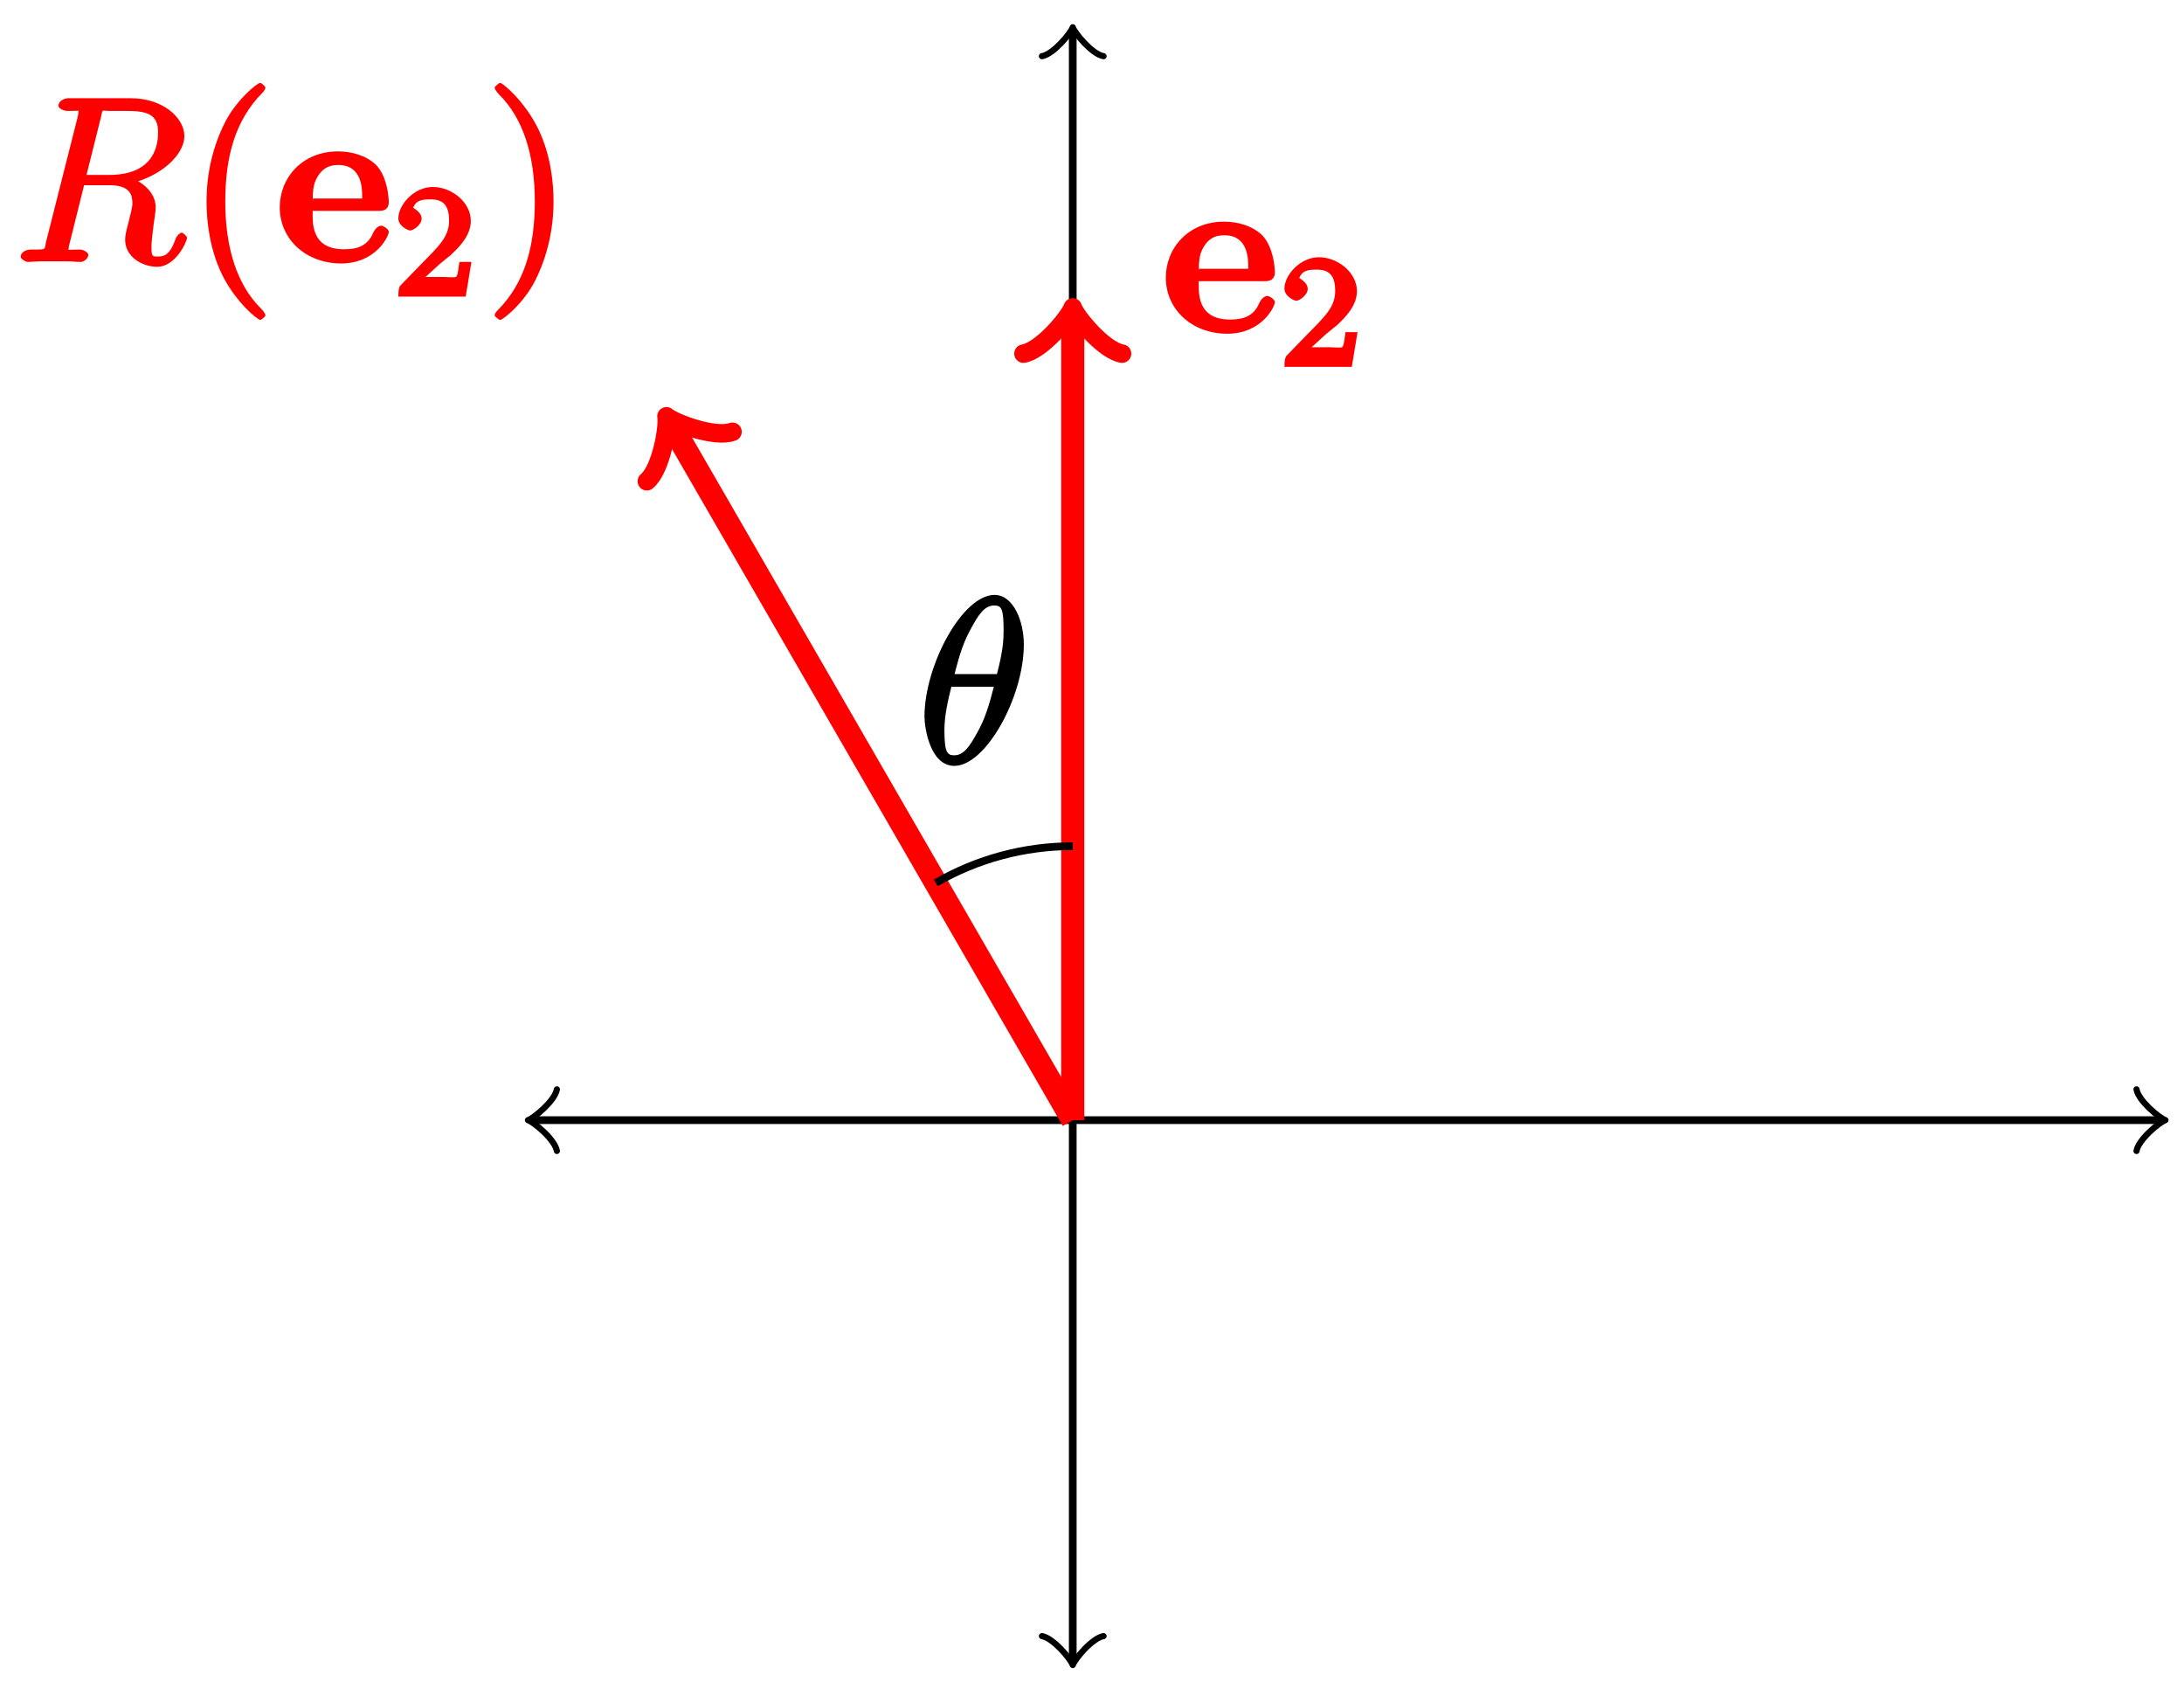
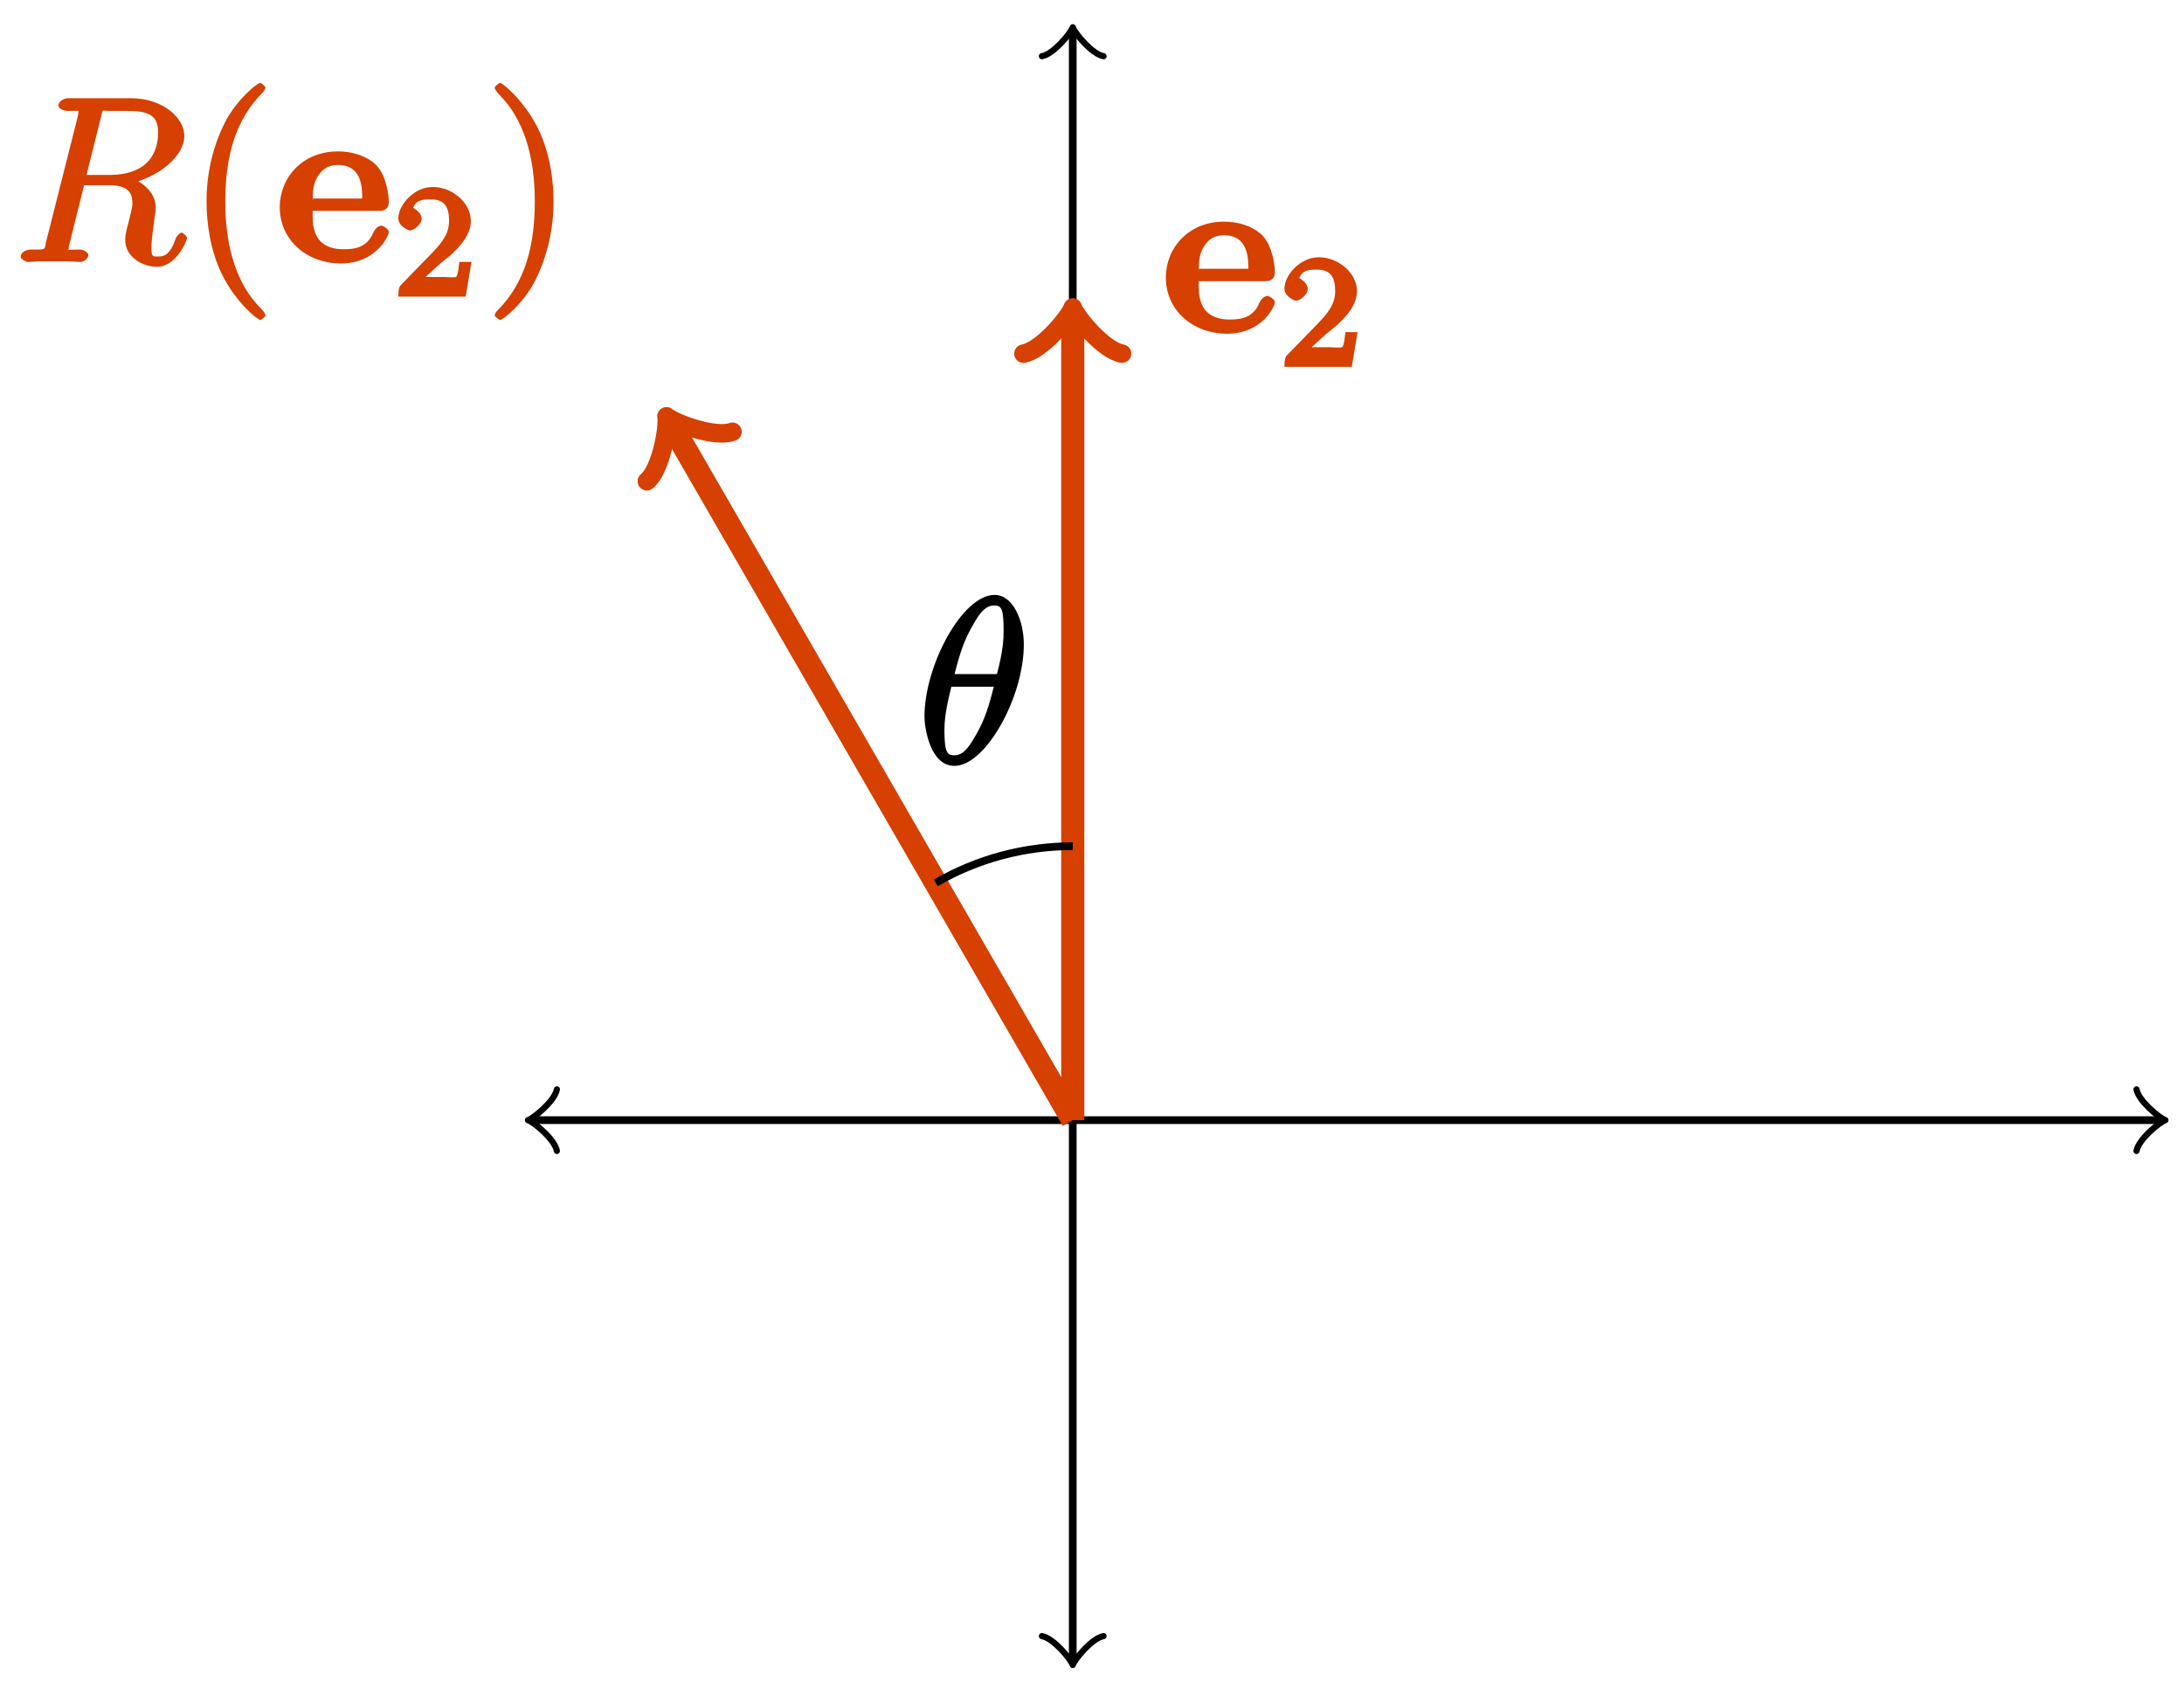
<svg xmlns="http://www.w3.org/2000/svg" xmlns:xlink="http://www.w3.org/1999/xlink" width="113pt" height="87pt" viewBox="0 0 113 87" version="1.1">
  <defs>
    <g>
      <symbol overflow="visible" id="glyph0-0">
        <path style="stroke:none;" d="" />
      </symbol>
      <symbol overflow="visible" id="glyph0-1">
        <path style="stroke:none;" d="M 5.406 -2.641 C 5.672 -2.641 5.875 -2.781 5.875 -3.078 C 5.875 -3.438 5.766 -4.453 5.219 -5.016 C 4.703 -5.516 3.938 -5.719 3.25 -5.719 C 1.391 -5.719 0.234 -4.344 0.234 -2.828 C 0.234 -1.156 1.609 0.078 3.406 0.078 C 5.219 0.078 5.875 -1.344 5.875 -1.547 C 5.875 -1.719 5.562 -1.875 5.5 -1.875 C 5.312 -1.875 5.156 -1.688 5.078 -1.531 C 4.766 -0.75 4.125 -0.656 3.547 -0.656 C 1.812 -0.656 1.938 -2.109 1.938 -2.641 Z M 1.938 -3.125 C 1.953 -3.625 1.938 -3.984 2.188 -4.406 C 2.422 -4.797 2.734 -5.016 3.25 -5.016 C 4.531 -5.016 4.5 -3.734 4.5 -3.281 L 1.953 -3.281 Z M 1.938 -3.125 " />
      </symbol>
      <symbol overflow="visible" id="glyph1-0">
        <path style="stroke:none;" d="" />
      </symbol>
      <symbol overflow="visible" id="glyph1-1">
        <path style="stroke:none;" d="M 2.375 -1.688 C 2.5 -1.797 2.844 -2.062 2.969 -2.172 C 3.453 -2.625 3.984 -3.203 3.984 -3.922 C 3.984 -4.875 3 -5.672 2.016 -5.672 C 1.047 -5.672 0.234 -4.75 0.234 -4.047 C 0.234 -3.656 0.734 -3.422 0.844 -3.422 C 1.016 -3.422 1.438 -3.719 1.438 -4.031 C 1.438 -4.438 0.859 -4.625 1.016 -4.625 C 1.172 -5.016 1.531 -5.031 1.922 -5.031 C 2.656 -5.031 2.859 -4.594 2.859 -3.922 C 2.859 -3.094 2.328 -2.609 1.391 -1.656 L 0.375 -0.609 C 0.281 -0.531 0.234 -0.375 0.234 0 L 3.719 0 L 4.016 -1.797 L 3.391 -1.797 C 3.344 -1.453 3.328 -1.172 3.234 -1.031 C 3.188 -0.969 2.719 -1.016 2.594 -1.016 L 1.172 -1.016 L 1.297 -0.703 Z M 2.375 -1.688 " />
      </symbol>
      <symbol overflow="visible" id="glyph2-0">
        <path style="stroke:none;" d="" />
      </symbol>
      <symbol overflow="visible" id="glyph2-1">
        <path style="stroke:none;" d="M 4.547 -7.5 C 4.656 -7.938 4.547 -7.812 5.016 -7.812 L 5.875 -7.812 C 6.906 -7.812 7.5 -7.656 7.5 -6.719 C 7.5 -6.109 7.359 -4.5 4.953 -4.5 L 3.797 -4.5 Z M 6.062 -4.062 C 7.547 -4.391 8.859 -5.484 8.859 -6.516 C 8.859 -7.453 7.75 -8.469 6.094 -8.469 L 2.859 -8.469 C 2.625 -8.469 2.344 -8.312 2.344 -8.078 C 2.344 -7.953 2.594 -7.812 2.828 -7.812 C 3.531 -7.812 3.375 -7.859 3.375 -7.734 C 3.375 -7.703 3.375 -7.641 3.328 -7.453 L 1.703 -1.031 C 1.609 -0.609 1.75 -0.641 0.922 -0.641 C 0.641 -0.641 0.391 -0.484 0.391 -0.266 C 0.391 -0.141 0.688 0 0.734 0 C 0.938 0 1.188 -0.031 1.422 -0.031 L 2.828 -0.031 C 3.047 -0.031 3.297 0 3.516 0 C 3.609 0 3.891 -0.141 3.891 -0.375 C 3.891 -0.484 3.641 -0.641 3.453 -0.641 C 2.719 -0.641 2.875 -0.578 2.875 -0.703 C 2.875 -0.719 2.875 -0.797 2.906 -0.891 L 3.672 -3.969 L 4.984 -3.969 C 6.125 -3.969 6.172 -3.391 6.172 -3 C 6.172 -2.828 6.047 -2.359 5.969 -2.047 C 5.828 -1.5 5.797 -1.359 5.797 -1.141 C 5.797 -0.281 6.656 0.25 7.453 0.25 C 8.422 0.25 9 -1.078 9 -1.25 C 9 -1.328 8.781 -1.516 8.719 -1.516 C 8.625 -1.516 8.422 -1.297 8.406 -1.188 C 8.109 -0.344 7.797 -0.281 7.5 -0.281 C 7.203 -0.281 7.156 -0.266 7.156 -0.797 C 7.156 -1.094 7.297 -2.172 7.312 -2.234 C 7.375 -2.672 7.375 -2.719 7.375 -2.828 C 7.375 -3.688 6.516 -4.219 6.062 -4.359 Z M 6.062 -4.062 " />
      </symbol>
      <symbol overflow="visible" id="glyph2-2">
        <path style="stroke:none;" d="M 5.453 -6.156 C 5.453 -7.375 4.906 -8.719 3.938 -8.719 C 2.266 -8.719 0.312 -5.062 0.312 -2.422 C 0.312 -1.875 0.594 0.125 1.859 0.125 C 3.484 0.125 5.453 -3.438 5.453 -6.156 Z M 1.828 -4.469 C 2.016 -5.172 2.219 -6.078 2.688 -6.922 C 3.078 -7.641 3.391 -8.172 3.922 -8.172 C 4.312 -8.172 4.406 -7.984 4.406 -6.844 C 4.406 -6.406 4.375 -5.812 4.062 -4.625 L 1.859 -4.625 Z M 3.938 -4.109 C 3.641 -2.938 3.438 -2.297 3.016 -1.547 C 2.672 -0.938 2.359 -0.422 1.859 -0.422 C 1.5 -0.422 1.344 -0.547 1.344 -1.734 C 1.344 -2.516 1.547 -3.328 1.703 -3.969 L 3.906 -3.969 Z M 3.938 -4.109 " />
      </symbol>
      <symbol overflow="visible" id="glyph3-0">
        <path style="stroke:none;" d="" />
      </symbol>
      <symbol overflow="visible" id="glyph3-1">
        <path style="stroke:none;" d="M 4.047 2.766 C 4.047 2.719 4 2.594 3.797 2.391 C 2.594 1.188 1.969 -0.688 1.969 -3.125 C 1.969 -5.438 2.484 -7.328 3.875 -8.734 C 4 -8.844 4.047 -8.984 4.047 -9.016 C 4.047 -9.078 3.828 -9.266 3.781 -9.266 C 3.625 -9.266 2.516 -8.359 1.938 -7.188 C 1.328 -5.969 1 -4.594 1 -3.125 C 1 -2.062 1.172 -0.641 1.797 0.641 C 2.5 2.078 3.641 3 3.781 3 C 3.828 3 4.047 2.828 4.047 2.766 Z M 4.047 2.766 " />
      </symbol>
      <symbol overflow="visible" id="glyph3-2">
        <path style="stroke:none;" d="M 3.531 -3.125 C 3.531 -4.031 3.406 -5.516 2.734 -6.891 C 2.031 -8.328 0.891 -9.266 0.766 -9.266 C 0.719 -9.266 0.484 -9.078 0.484 -9.016 C 0.484 -8.984 0.531 -8.844 0.734 -8.641 C 1.938 -7.438 2.562 -5.562 2.562 -3.125 C 2.562 -0.812 2.047 1.078 0.656 2.484 C 0.531 2.594 0.484 2.719 0.484 2.766 C 0.484 2.828 0.719 3 0.766 3 C 0.922 3 2.016 2.109 2.594 0.938 C 3.203 -0.281 3.531 -1.688 3.531 -3.125 Z M 3.531 -3.125 " />
      </symbol>
    </g>
  </defs>
  <g id="surface1">
    <path style="fill:none;stroke-width:0.399;stroke-linecap:butt;stroke-linejoin:miter;stroke:rgb(0%,0%,0%);stroke-opacity:1;stroke-miterlimit:10;" d="M -27.887 -0 L 56.234 -0 " transform="matrix(1,0,0,-1,55.504,57.945)" />
    <path style="fill:none;stroke-width:0.319;stroke-linecap:round;stroke-linejoin:round;stroke:rgb(0%,0%,0%);stroke-opacity:1;stroke-miterlimit:10;" d="M -1.197 1.594 C -1.095 0.996 -0.002 0.098 0.299 0 C -0.002 -0.101 -1.095 -0.996 -1.197 -1.593 " transform="matrix(-1,0,0,1,27.61548,57.945)" />
    <path style="fill:none;stroke-width:0.319;stroke-linecap:round;stroke-linejoin:round;stroke:rgb(0%,0%,0%);stroke-opacity:1;stroke-miterlimit:10;" d="M -1.196 1.593 C -1.095 0.996 -0.001 0.101 0.3 -0 C -0.001 -0.098 -1.095 -0.996 -1.196 -1.594 " transform="matrix(1,0,0,-1,111.7393,57.945)" />
    <path style="fill:none;stroke-width:0.399;stroke-linecap:butt;stroke-linejoin:miter;stroke:rgb(0%,0%,0%);stroke-opacity:1;stroke-miterlimit:10;" d="M -0 -27.887 L -0 56.234 " transform="matrix(1,0,0,-1,55.504,57.945)" />
    <path style="fill:none;stroke-width:0.319;stroke-linecap:round;stroke-linejoin:round;stroke:rgb(0%,0%,0%);stroke-opacity:1;stroke-miterlimit:10;" d="M -1.197 1.594 C -1.095 0.996 -0.001 0.101 0.299 -0 C -0.001 -0.098 -1.095 -0.996 -1.197 -1.594 " transform="matrix(0,1,1,0,55.504,85.83352)" />
    <path style="fill:none;stroke-width:0.319;stroke-linecap:round;stroke-linejoin:round;stroke:rgb(0%,0%,0%);stroke-opacity:1;stroke-miterlimit:10;" d="M -1.197 1.594 C -1.095 0.996 -0.001 0.098 0.3 0 C -0.001 -0.101 -1.095 -0.996 -1.197 -1.594 " transform="matrix(0,-1,-1,0,55.504,1.70966)" />
-     <path style="fill:none;stroke-width:1.196;stroke-linecap:butt;stroke-linejoin:miter;stroke:rgb(100%,0%,0%);stroke-opacity:1;stroke-miterlimit:10;" d="M -0 -0 L -0 41.562 " transform="matrix(1,0,0,-1,55.504,57.945)" />
-     <path style="fill:none;stroke-width:0.956;stroke-linecap:round;stroke-linejoin:round;stroke:rgb(100%,0%,0%);stroke-opacity:1;stroke-miterlimit:10;" d="M -1.912 2.551 C -1.752 1.594 -0.002 0.16 0.479 0 C -0.002 -0.16 -1.752 -1.594 -1.912 -2.551 " transform="matrix(0,-1,-1,0,55.504,16.38122)" />
-     <g style="fill:rgb(100%,0%,0%);fill-opacity:1;">
+     <path style="fill:none;stroke-width:1.196;stroke-linecap:butt;stroke-linejoin:miter;stroke:rgb(83.899%,25.099%,0%);stroke-opacity:1;stroke-miterlimit:10;" d="M -0 -0 L -0 41.562 " transform="matrix(1,0,0,-1,55.504,57.945)" />
+     <path style="fill:none;stroke-width:0.956;stroke-linecap:round;stroke-linejoin:round;stroke:rgb(83.899%,25.099%,0%);stroke-opacity:1;stroke-miterlimit:10;" d="M -1.912 2.551 C -1.752 1.594 -0.002 0.16 0.479 0 C -0.002 -0.16 -1.752 -1.594 -1.912 -2.551 " transform="matrix(0,-1,-1,0,55.504,16.38122)" />
+     <g style="fill:rgb(83.922%,25.098%,0%);fill-opacity:1;">
      <use xlink:href="#glyph0-1" x="60.086" y="17.185" />
    </g>
-     <g style="fill:rgb(100%,0%,0%);fill-opacity:1;">
+     <g style="fill:rgb(83.922%,25.098%,0%);fill-opacity:1;">
      <use xlink:href="#glyph1-1" x="66.223" y="18.979" />
    </g>
-     <path style="fill:none;stroke-width:1.196;stroke-linecap:butt;stroke-linejoin:miter;stroke:rgb(100%,0%,0%);stroke-opacity:1;stroke-miterlimit:10;" d="M -0 -0 L -20.781 35.992 " transform="matrix(1,0,0,-1,55.504,57.945)" />
-     <path style="fill:none;stroke-width:0.956;stroke-linecap:round;stroke-linejoin:round;stroke:rgb(100%,0%,0%);stroke-opacity:1;stroke-miterlimit:10;" d="M -1.915 2.55 C -1.752 1.593 0 0.158 0.479 -0.001 C 0 -0.161 -1.753 -1.594 -1.914 -2.549 " transform="matrix(-0.5016,-0.86877,-0.86877,0.5016,34.72365,21.95225)" />
-     <g style="fill:rgb(100%,0%,0%);fill-opacity:1;">
+     <path style="fill:none;stroke-width:1.196;stroke-linecap:butt;stroke-linejoin:miter;stroke:rgb(83.899%,25.099%,0%);stroke-opacity:1;stroke-miterlimit:10;" d="M -0 -0 L -20.781 35.992 " transform="matrix(1,0,0,-1,55.504,57.945)" />
+     <path style="fill:none;stroke-width:0.956;stroke-linecap:round;stroke-linejoin:round;stroke:rgb(83.899%,25.099%,0%);stroke-opacity:1;stroke-miterlimit:10;" d="M -1.915 2.55 C -1.752 1.593 0 0.158 0.479 -0.001 C 0 -0.161 -1.753 -1.594 -1.914 -2.549 " transform="matrix(-0.5016,-0.86877,-0.86877,0.5016,34.72365,21.95225)" />
+     <g style="fill:rgb(83.922%,25.098%,0%);fill-opacity:1;">
      <use xlink:href="#glyph2-1" x="0.679" y="13.55" />
    </g>
-     <g style="fill:rgb(100%,0%,0%);fill-opacity:1;">
+     <g style="fill:rgb(83.922%,25.098%,0%);fill-opacity:1;">
      <use xlink:href="#glyph3-1" x="9.687" y="13.55" />
    </g>
-     <g style="fill:rgb(100%,0%,0%);fill-opacity:1;">
+     <g style="fill:rgb(83.922%,25.098%,0%);fill-opacity:1;">
      <use xlink:href="#glyph0-1" x="14.24" y="13.55" />
    </g>
-     <g style="fill:rgb(100%,0%,0%);fill-opacity:1;">
+     <g style="fill:rgb(83.922%,25.098%,0%);fill-opacity:1;">
      <use xlink:href="#glyph1-1" x="20.376" y="15.344" />
    </g>
-     <g style="fill:rgb(100%,0%,0%);fill-opacity:1;">
+     <g style="fill:rgb(83.922%,25.098%,0%);fill-opacity:1;">
      <use xlink:href="#glyph3-2" x="25.109" y="13.55" />
    </g>
    <path style="fill:none;stroke-width:0.399;stroke-linecap:butt;stroke-linejoin:miter;stroke:rgb(0%,0%,0%);stroke-opacity:1;stroke-miterlimit:10;" d="M -0 14.172 C -2.488 14.172 -4.934 13.519 -7.086 12.273 " transform="matrix(1,0,0,-1,55.504,57.945)" />
    <g style="fill:rgb(0%,0%,0%);fill-opacity:1;">
      <use xlink:href="#glyph2-2" x="47.52" y="39.494" />
    </g>
  </g>
</svg>
